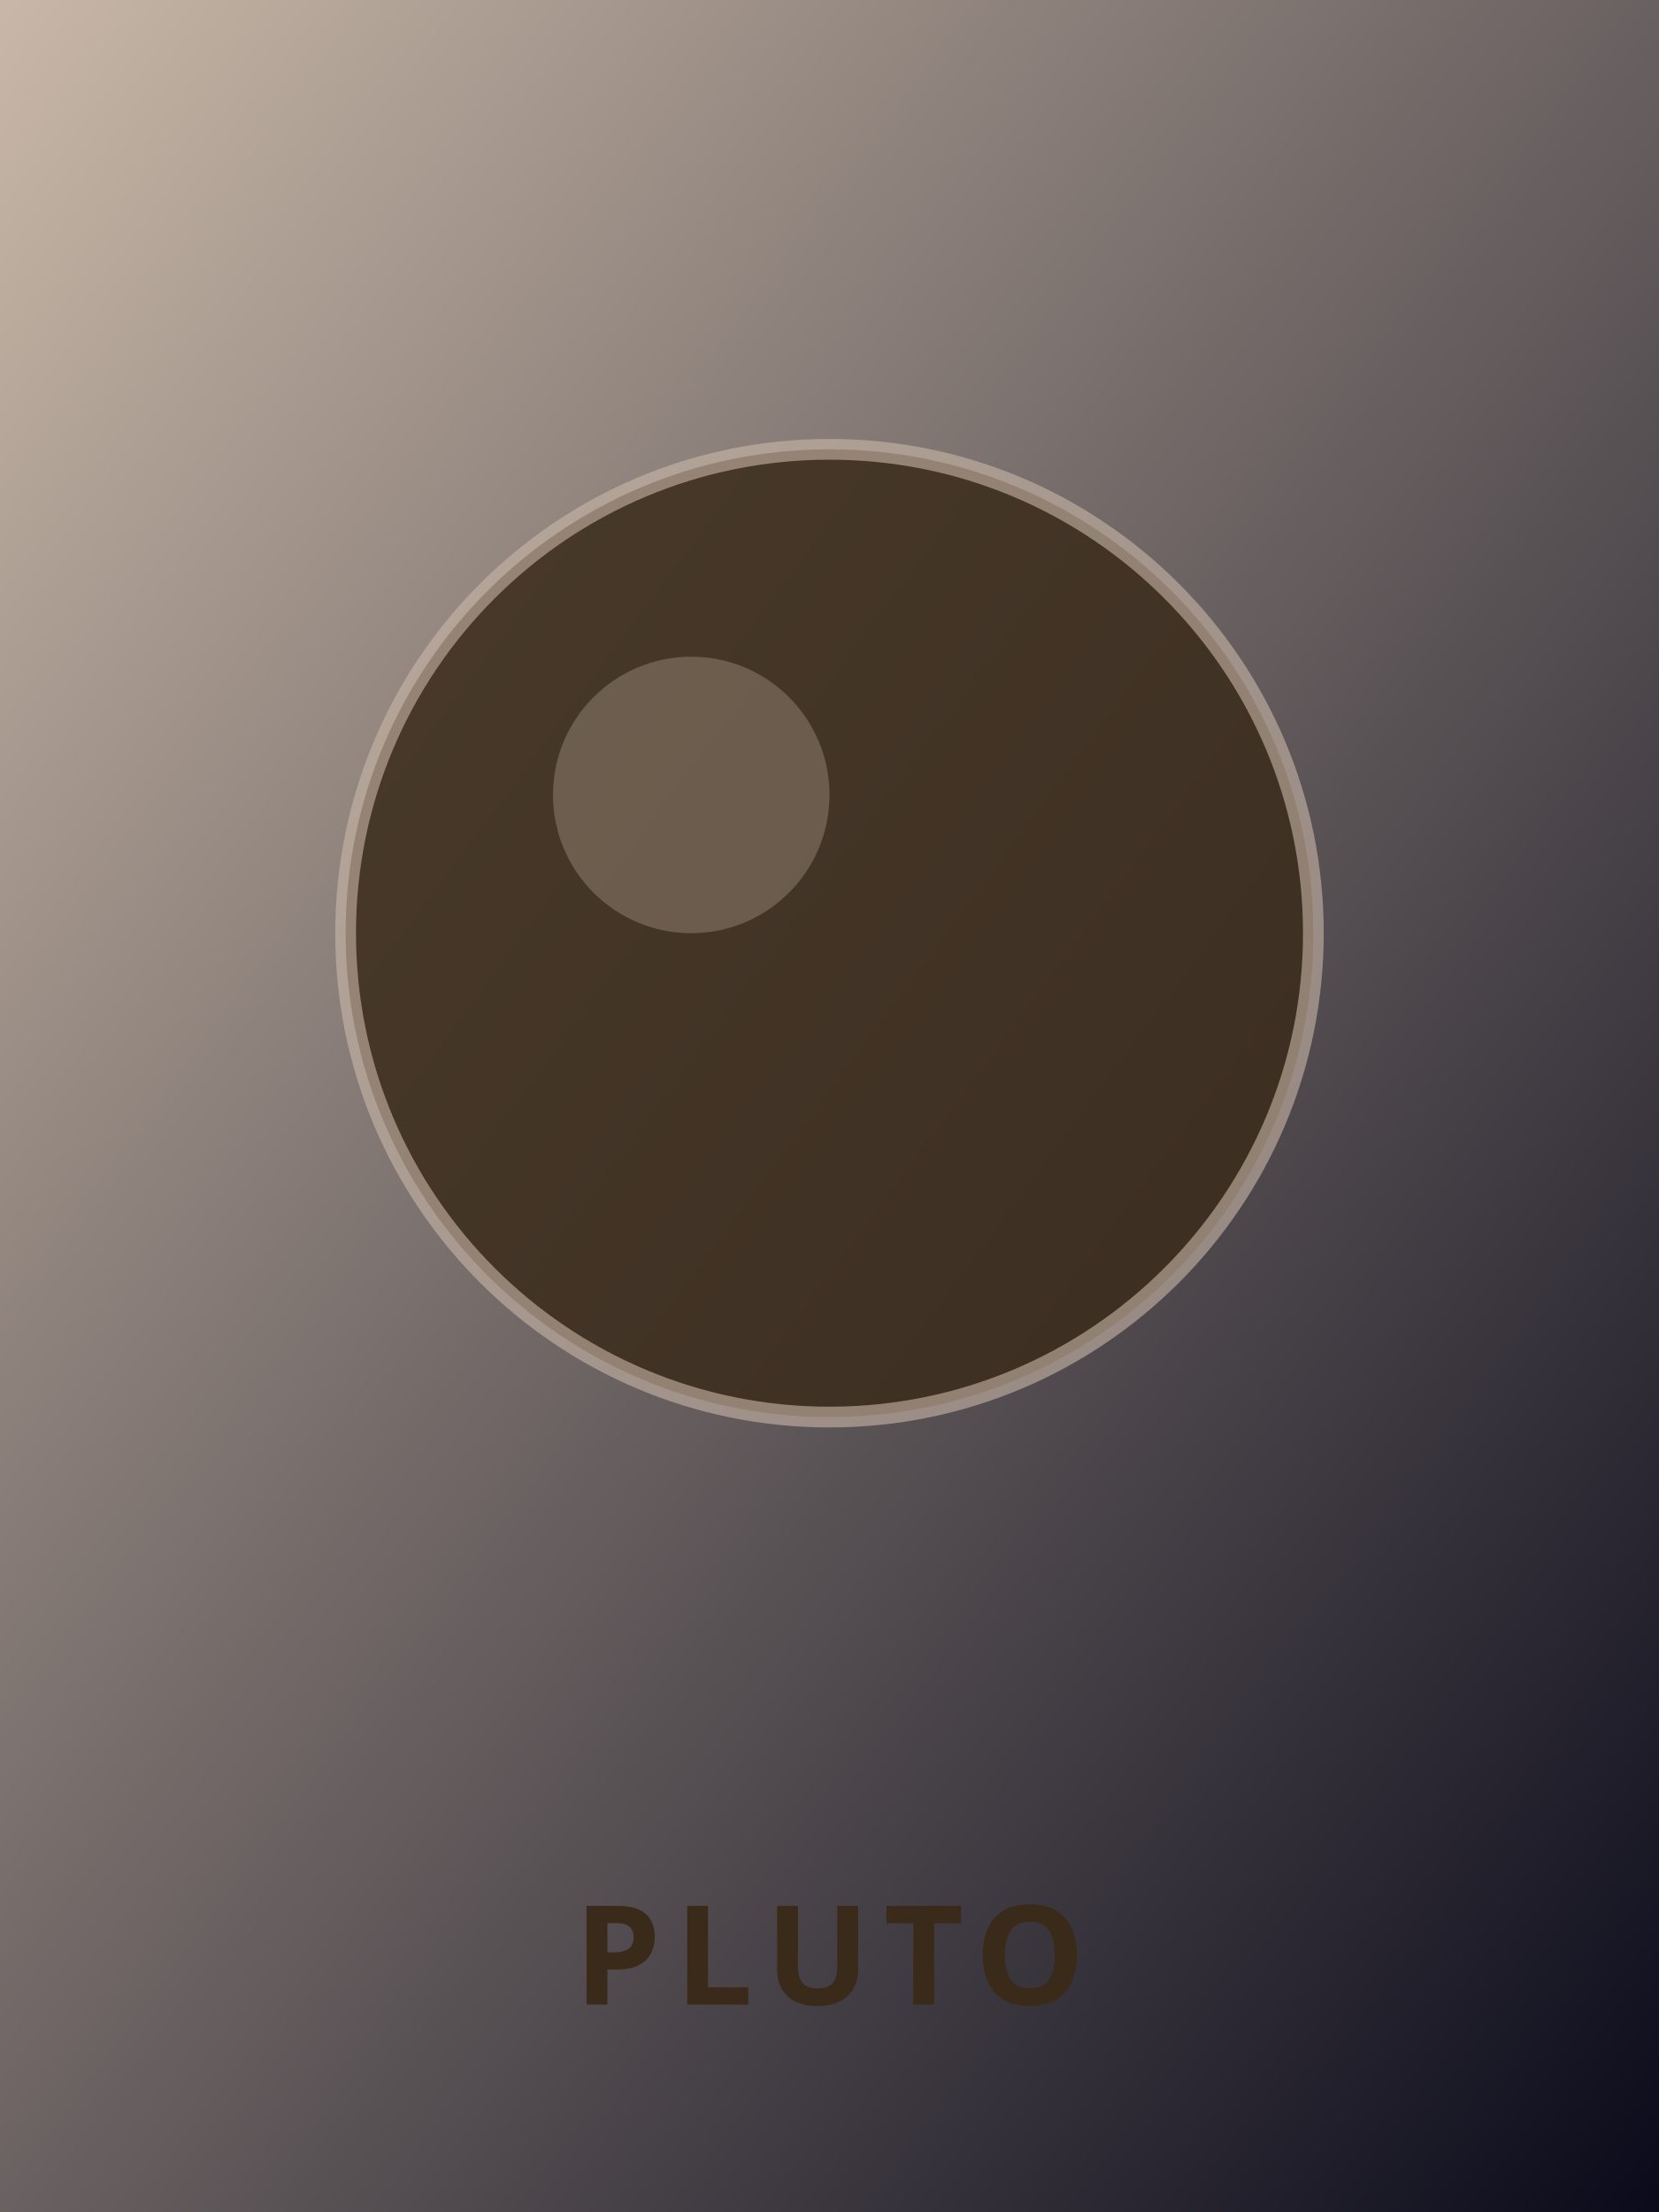
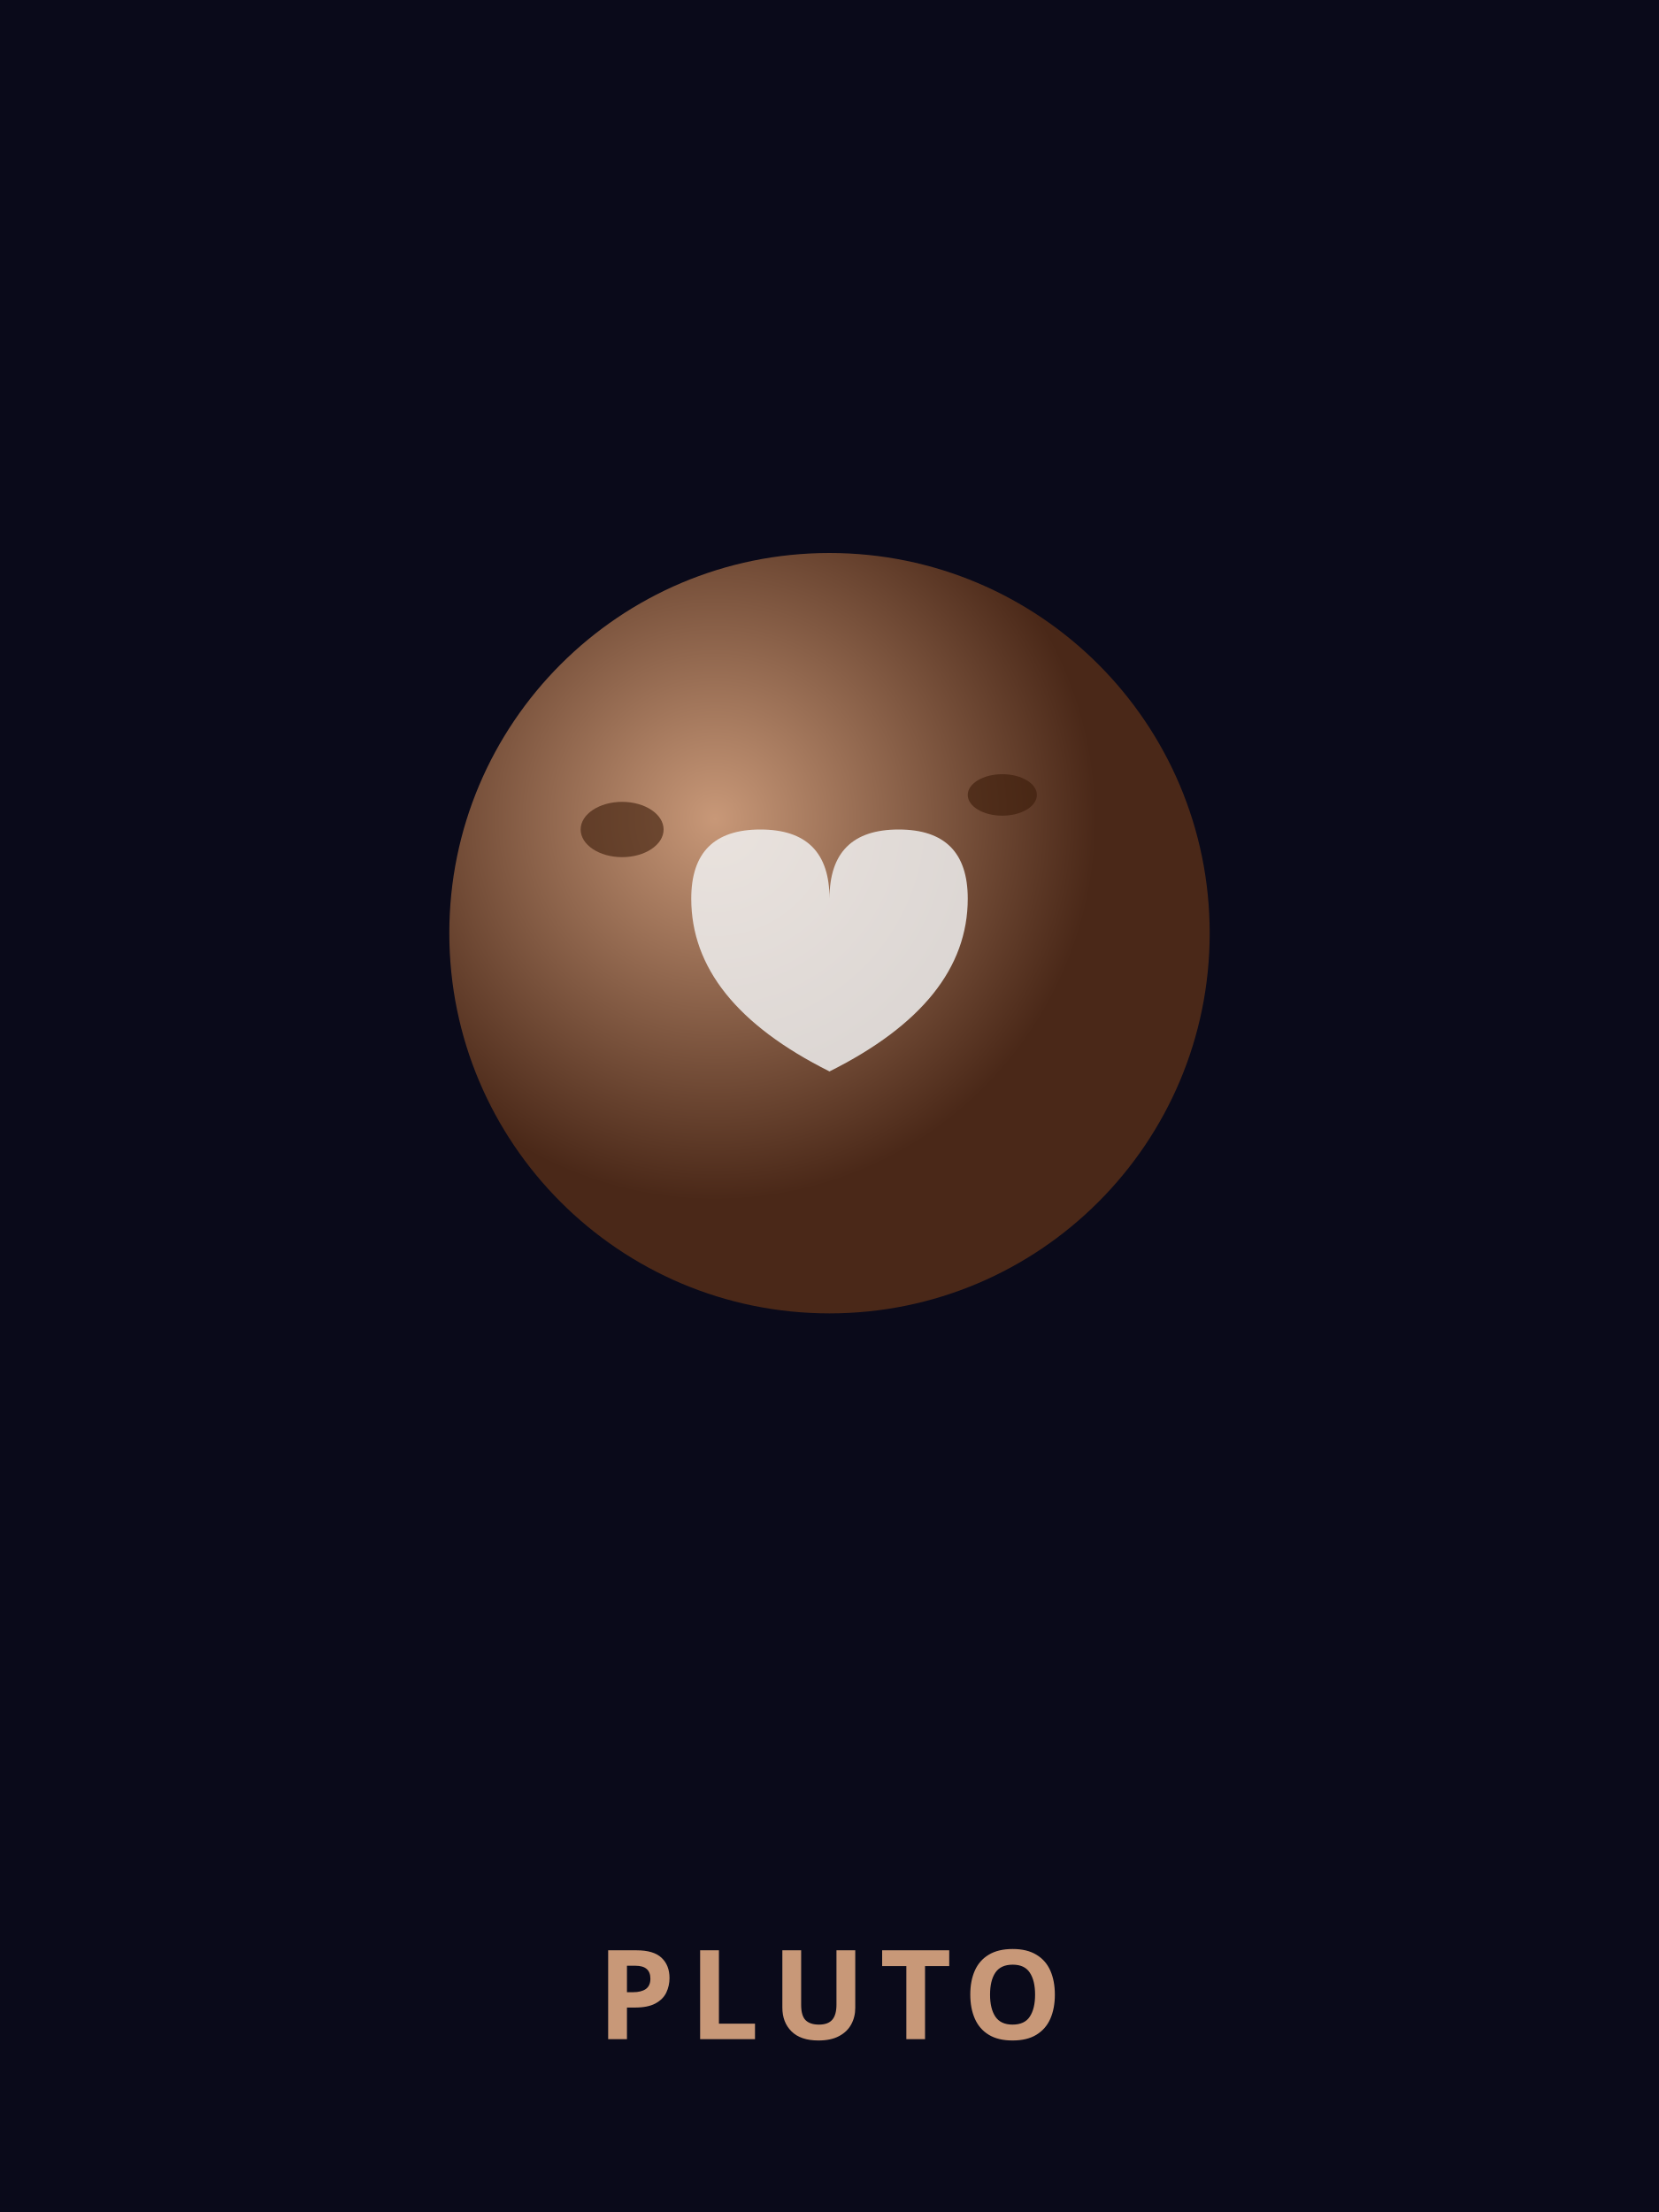
<svg xmlns="http://www.w3.org/2000/svg" viewBox="0 0 240 320">
  <defs>
-     <linearGradient id="g-planet_pluto" x1="0" y1="0" x2="1" y2="1">
-       <stop offset="0%" stop-color="#C9B8A8" />
-       <stop offset="100%" stop-color="#0A0A1A" />
-     </linearGradient>
+     <radialGradient id="pl-g" cx="35%" cy="35%">
+       <stop offset="0%" stop-color="#C89878" />
+       <stop offset="100%" stop-color="#4A2818" />
+     </radialGradient>
  </defs>
-   <rect width="240" height="320" fill="url(#g-planet_pluto)" />
-   <circle cx="120" cy="135" r="70" fill="#3A2A1A" opacity="0.85" />
-   <circle cx="120" cy="135" r="70" fill="none" stroke="#C9B8A8" stroke-width="3" opacity="0.6" />
-   <circle cx="100" cy="115" r="20" fill="#C9B8A8" opacity="0.3" />
-   <text x="120" y="290" text-anchor="middle" fill="#3A2A1A" font-size="20" font-weight="bold" font-family="sans-serif" letter-spacing="2">PLUTO</text>
+   <rect width="240" height="320" fill="#0A0A1A" />
+   <circle cx="120" cy="135" r="55" fill="url(#pl-g)" />
+   <path d="M 100 130 Q 100 120 110 120 Q 120 120 120 130 Q 120 120 130 120 Q 140 120 140 130 Q 140 145 120 155 Q 100 145 100 130 Z" fill="#F0F0F0" opacity="0.85" />
+   <ellipse cx="90" cy="120" rx="6" ry="4" fill="#3A1A08" opacity="0.6" />
+   <ellipse cx="145" cy="115" rx="5" ry="3" fill="#3A1A08" opacity="0.6" />
+   <text x="120" y="295" text-anchor="middle" fill="#C89878" font-size="18" font-weight="bold" font-family="sans-serif" letter-spacing="2">PLUTO</text>
</svg>
